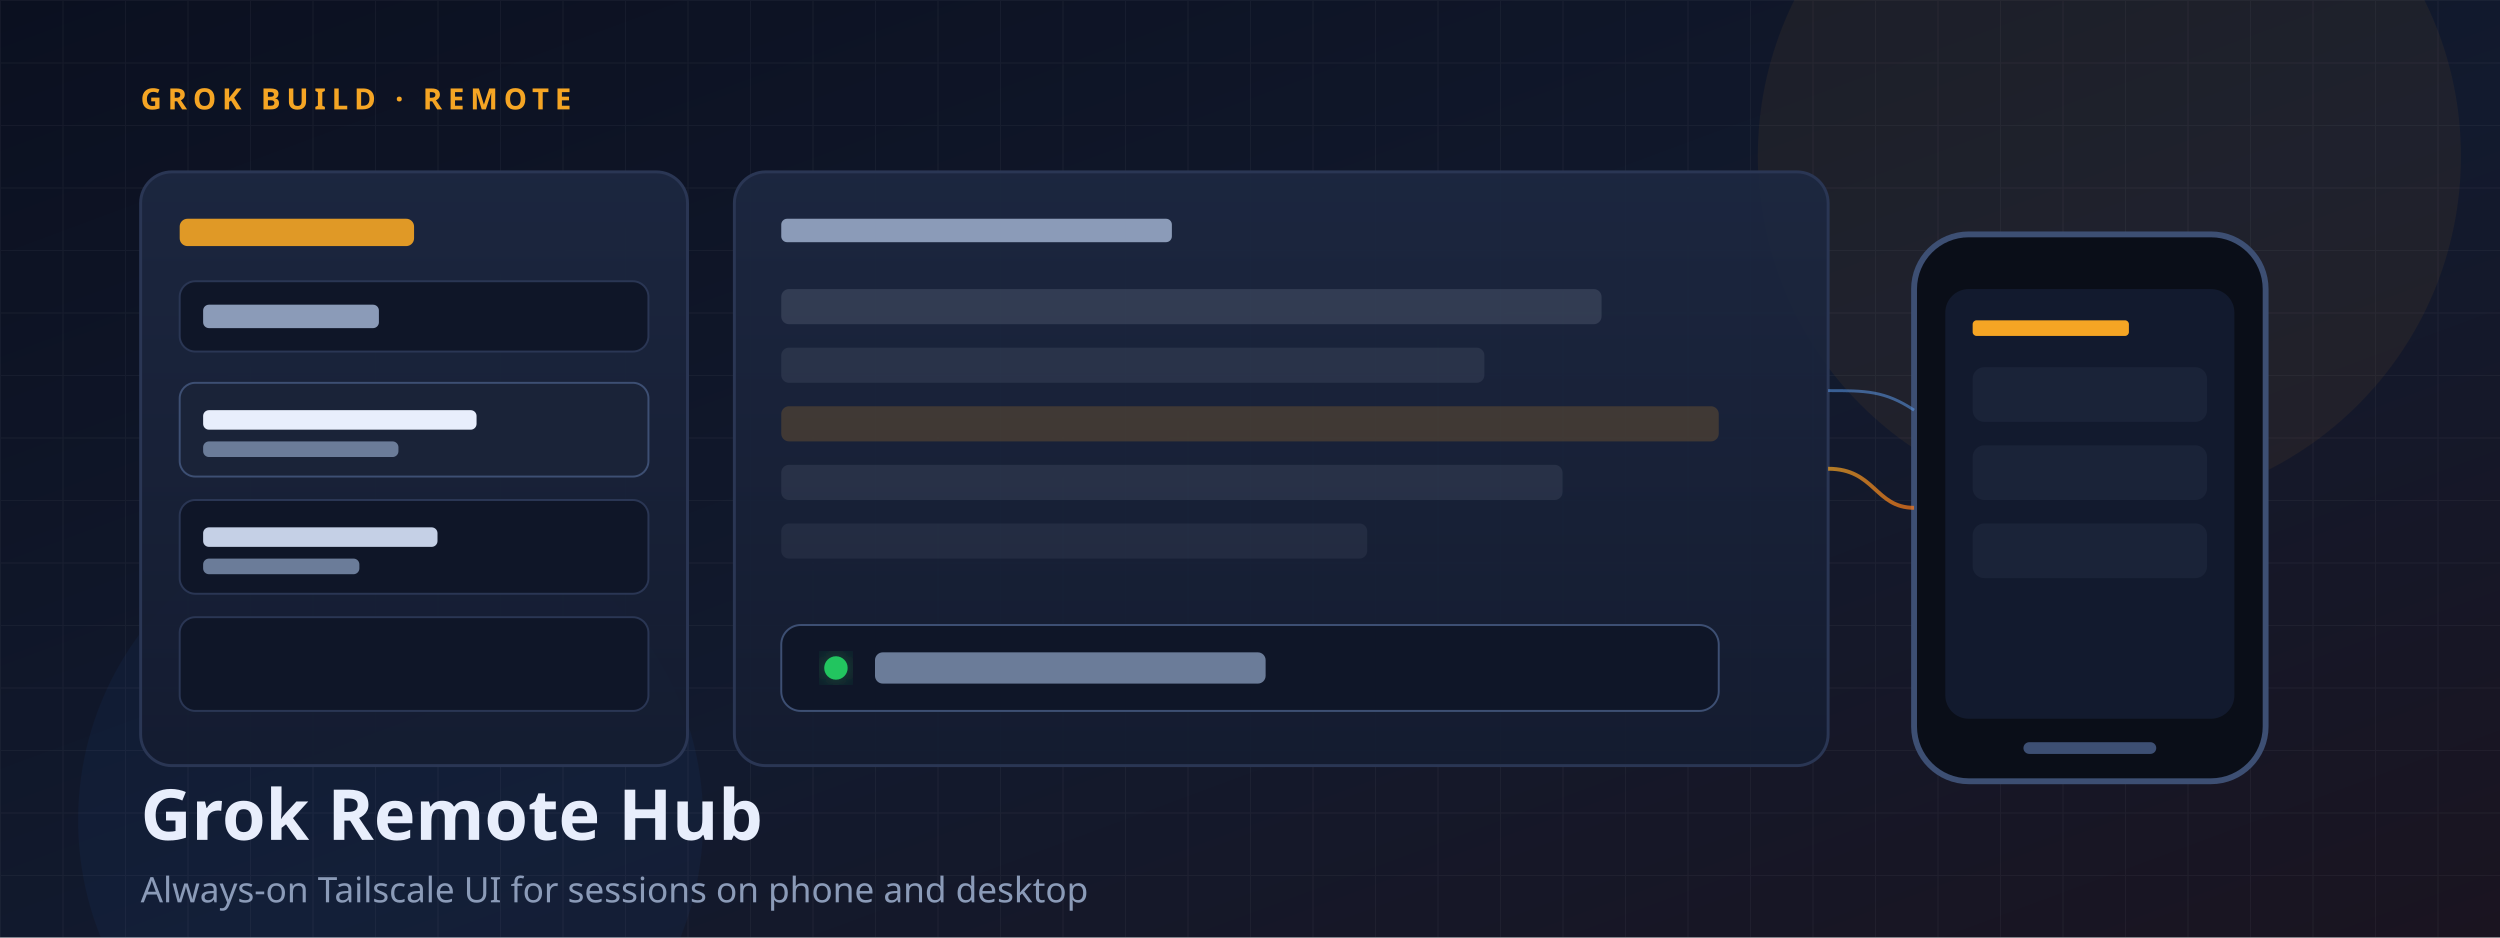
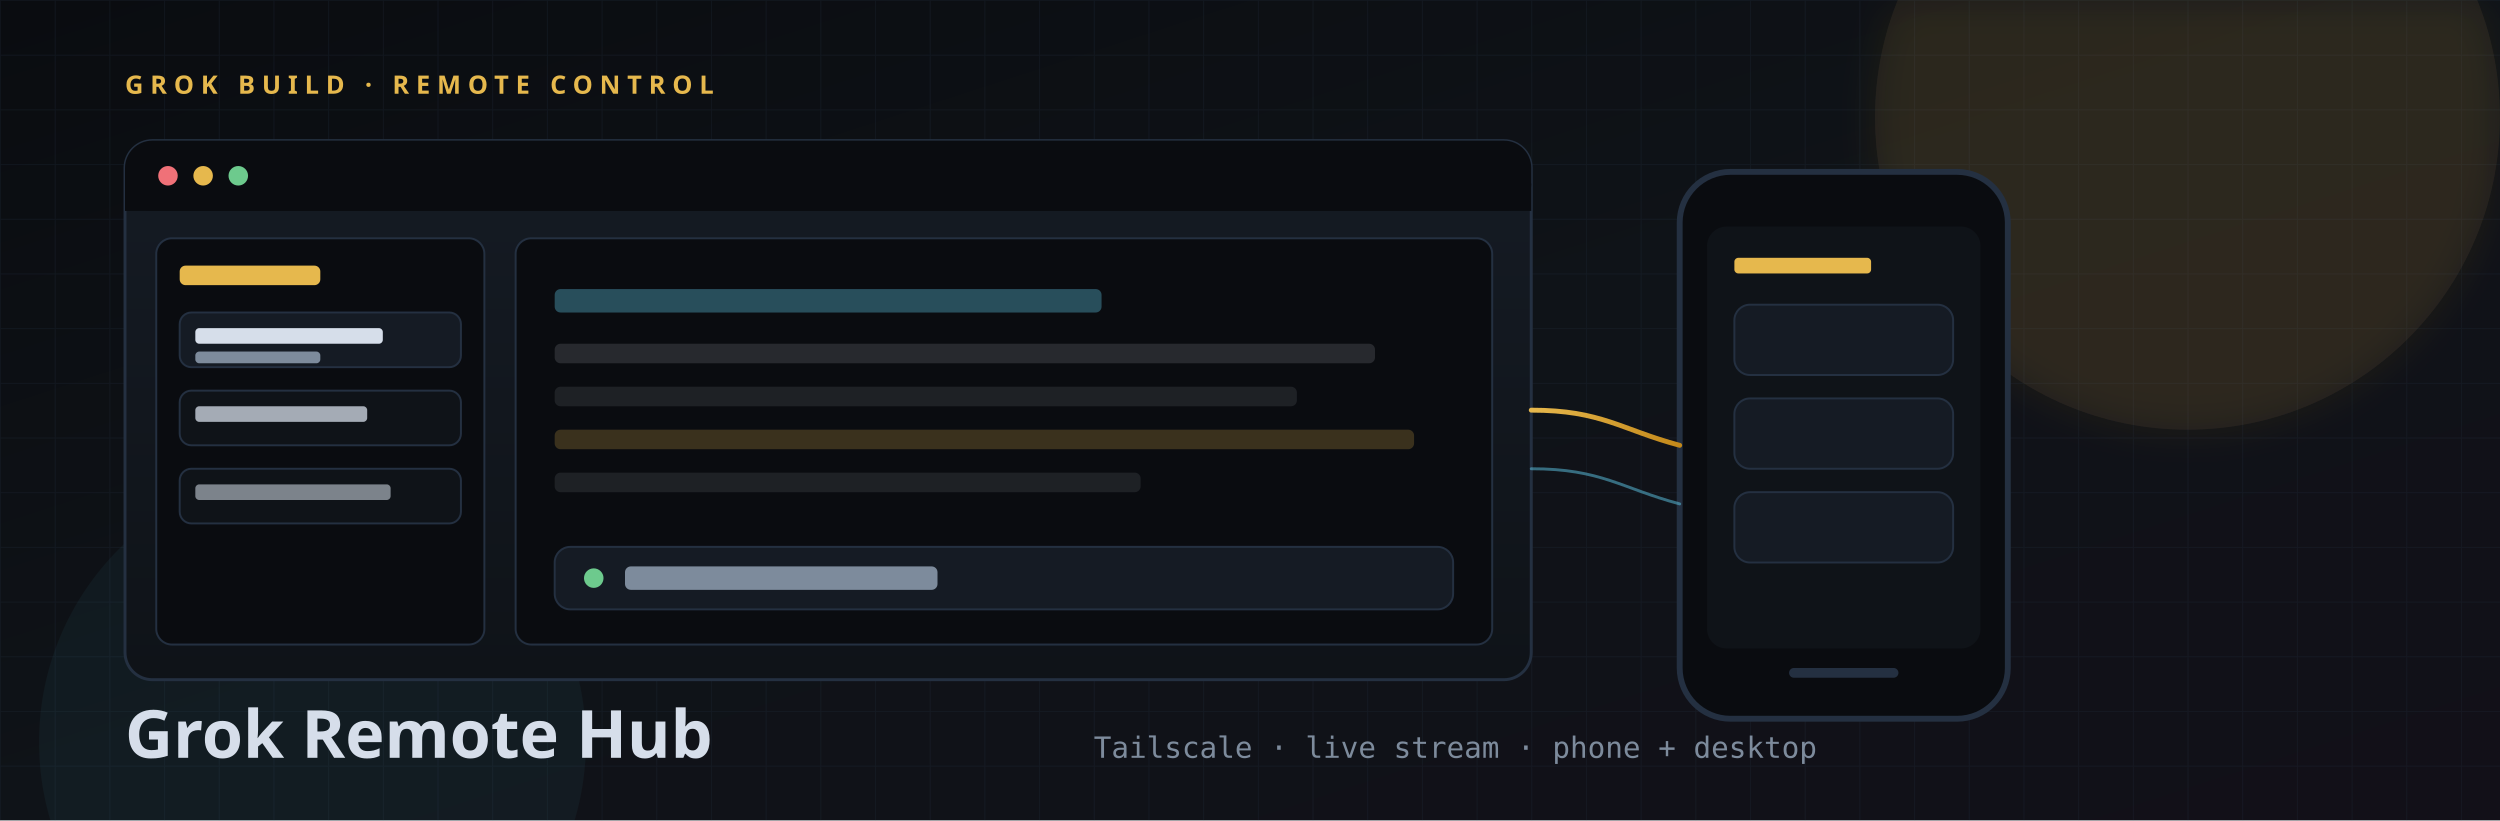
- <svg xmlns="http://www.w3.org/2000/svg" width="1280" height="480" viewBox="0 0 1280 480" role="img" aria-label="Grok Remote Hub">
+ <svg xmlns="http://www.w3.org/2000/svg" width="1280" height="420" viewBox="0 0 1280 420" role="img" aria-label="Grok Remote Hub">
  <defs>
    <linearGradient id="bg" x1="0" y1="0" x2="1" y2="1">
-       <stop offset="0%" stop-color="#0b1020" />
-       <stop offset="55%" stop-color="#121a2e" />
-       <stop offset="100%" stop-color="#1a1420" />
+       <stop offset="0%" stop-color="#0a0c10" />
+       <stop offset="50%" stop-color="#0f1318" />
+       <stop offset="100%" stop-color="#121018" />
    </linearGradient>
    <linearGradient id="amber" x1="0" y1="0" x2="1" y2="0">
-       <stop offset="0%" stop-color="#f5a524" />
-       <stop offset="100%" stop-color="#ff7a18" />
+       <stop offset="0%" stop-color="#e6b84d" />
+       <stop offset="100%" stop-color="#c4891a" />
    </linearGradient>
    <linearGradient id="panel" x1="0" y1="0" x2="0" y2="1">
-       <stop offset="0%" stop-color="#1c2740" stop-opacity="0.95" />
-       <stop offset="100%" stop-color="#141c30" stop-opacity="0.95" />
+       <stop offset="0%" stop-color="#151b24" />
+       <stop offset="100%" stop-color="#0f1318" />
    </linearGradient>
-     <pattern id="grid" width="32" height="32" patternUnits="userSpaceOnUse">
-       <path d="M32 0H0V32" fill="none" stroke="#ffffff" stroke-opacity="0.04" stroke-width="1" />
+     <pattern id="grid" width="28" height="28" patternUnits="userSpaceOnUse">
+       <path d="M28 0H0V28" fill="none" stroke="#243041" stroke-opacity="0.55" stroke-width="1" />
    </pattern>
-     <filter id="glow" x="-20%" y="-20%" width="140%" height="140%">
-       <feGaussianBlur stdDeviation="8" result="b" />
+     <filter id="soft" x="-30%" y="-30%" width="160%" height="160%">
+       <feGaussianBlur stdDeviation="10" result="b" />
      <feMerge>
        <feMergeNode in="b" />
        <feMergeNode in="SourceGraphic" />
      </feMerge>
    </filter>
  </defs>
-   <rect width="1280" height="480" fill="url(#bg)" />
-   <rect width="1280" height="480" fill="url(#grid)" />
-   <circle cx="1080" cy="80" r="180" fill="#f5a524" fill-opacity="0.06" />
-   <circle cx="200" cy="420" r="160" fill="#3b82f6" fill-opacity="0.05" />
-   <rect x="72" y="88" width="280" height="304" rx="16" fill="url(#panel)" stroke="#2a3654" stroke-width="1.5" />
-   <rect x="92" y="112" width="120" height="14" rx="4" fill="#f5a524" fill-opacity="0.9" />
-   <rect x="92" y="144" width="240" height="36" rx="8" fill="#0f1628" stroke="#2a3654" />
-   <rect x="104" y="156" width="90" height="12" rx="3" fill="#8b9bb8" />
-   <rect x="92" y="196" width="240" height="48" rx="8" fill="#1a2338" stroke="#3d4f73" />
-   <rect x="104" y="210" width="140" height="10" rx="3" fill="#e8eefc" />
-   <rect x="104" y="226" width="100" height="8" rx="3" fill="#6b7c99" />
-   <rect x="92" y="256" width="240" height="48" rx="8" fill="#0f1628" stroke="#2a3654" />
-   <rect x="104" y="270" width="120" height="10" rx="3" fill="#c5d0e6" />
-   <rect x="104" y="286" width="80" height="8" rx="3" fill="#6b7c99" />
-   <rect x="92" y="316" width="240" height="48" rx="8" fill="#0f1628" stroke="#2a3654" />
-   <rect x="376" y="88" width="560" height="304" rx="16" fill="url(#panel)" stroke="#2a3654" stroke-width="1.5" />
-   <rect x="400" y="112" width="200" height="12" rx="3" fill="#8b9bb8" />
-   <rect x="400" y="148" width="420" height="18" rx="4" fill="#e8eefc" fill-opacity="0.12" />
-   <rect x="400" y="178" width="360" height="18" rx="4" fill="#e8eefc" fill-opacity="0.08" />
-   <rect x="400" y="208" width="480" height="18" rx="4" fill="#f5a524" fill-opacity="0.18" />
-   <rect x="400" y="238" width="400" height="18" rx="4" fill="#e8eefc" fill-opacity="0.08" />
-   <rect x="400" y="268" width="300" height="18" rx="4" fill="#e8eefc" fill-opacity="0.06" />
-   <rect x="400" y="320" width="480" height="44" rx="10" fill="#0f1628" stroke="#3d4f73" />
-   <circle cx="428" cy="342" r="6" fill="#22c55e" filter="url(#glow)" />
-   <rect x="448" y="334" width="200" height="16" rx="4" fill="#6b7c99" />
-   <rect x="980" y="120" width="180" height="280" rx="28" fill="#0a0e18" stroke="#3d4f73" stroke-width="3" />
-   <rect x="996" y="148" width="148" height="220" rx="12" fill="#121a2e" />
-   <rect x="1010" y="164" width="80" height="8" rx="2" fill="#f5a524" />
-   <rect x="1010" y="188" width="120" height="28" rx="6" fill="#1a2338" />
-   <rect x="1010" y="228" width="120" height="28" rx="6" fill="#1a2338" />
-   <rect x="1010" y="268" width="120" height="28" rx="6" fill="#1a2338" />
-   <rect x="1036" y="380" width="68" height="6" rx="3" fill="#3d4f73" />
-   <path d="M936 240 C960 240, 960 260, 980 260" fill="none" stroke="url(#amber)" stroke-width="2" stroke-opacity="0.7" />
-   <path d="M936 200 C955 200, 965 200, 980 210" fill="none" stroke="#60a5fa" stroke-width="1.5" stroke-opacity="0.5" />
-   <text x="72" y="56" fill="#f5a524" font-family="Segoe UI, ui-sans-serif, system-ui, sans-serif" font-size="15" font-weight="600" letter-spacing="3">GROK BUILD · REMOTE</text>
-   <text x="72" y="430" fill="#e8eefc" font-family="Segoe UI, ui-sans-serif, system-ui, sans-serif" font-size="36" font-weight="700">Grok Remote Hub</text>
-   <text x="72" y="462" fill="#8b9bb8" font-family="Segoe UI, ui-sans-serif, system-ui, sans-serif" font-size="18">Always-on Tailscale UI for sessions on phone and desktop</text>
+   <rect width="1280" height="420" fill="url(#bg)" />
+   <rect width="1280" height="420" fill="url(#grid)" opacity="0.45" />
+   <circle cx="1120" cy="60" r="160" fill="#e6b84d" fill-opacity="0.07" filter="url(#soft)" />
+   <circle cx="160" cy="380" r="140" fill="#5ec8e8" fill-opacity="0.05" />
+   <rect x="64" y="72" width="720" height="276" rx="14" fill="url(#panel)" stroke="#243041" stroke-width="1.5" />
+   <rect x="64" y="72" width="720" height="36" rx="14" fill="#0a0c10" />
+   <rect x="64" y="94" width="720" height="14" fill="#0a0c10" />
+   <circle cx="86" cy="90" r="5" fill="#f07178" />
+   <circle cx="104" cy="90" r="5" fill="#e6b84d" />
+   <circle cx="122" cy="90" r="5" fill="#6dca8d" />
+   <rect x="80" y="122" width="168" height="208" rx="8" fill="#0a0c10" stroke="#243041" />
+   <rect x="92" y="136" width="72" height="10" rx="3" fill="#e6b84d" />
+   <rect x="92" y="160" width="144" height="28" rx="6" fill="#151b24" stroke="#243041" />
+   <rect x="100" y="168" width="96" height="8" rx="2" fill="#d6deea" />
+   <rect x="100" y="180" width="64" height="6" rx="2" fill="#7d8b9c" />
+   <rect x="92" y="200" width="144" height="28" rx="6" fill="#0f1318" stroke="#243041" />
+   <rect x="100" y="208" width="88" height="8" rx="2" fill="#d6deea" opacity="0.75" />
+   <rect x="92" y="240" width="144" height="28" rx="6" fill="#0f1318" stroke="#243041" />
+   <rect x="100" y="248" width="100" height="8" rx="2" fill="#d6deea" opacity="0.55" />
+   <rect x="264" y="122" width="500" height="208" rx="8" fill="#0a0c10" stroke="#243041" />
+   <rect x="284" y="148" width="280" height="12" rx="3" fill="#5ec8e8" fill-opacity="0.35" />
+   <rect x="284" y="176" width="420" height="10" rx="3" fill="#d6deea" fill-opacity="0.14" />
+   <rect x="284" y="198" width="380" height="10" rx="3" fill="#d6deea" fill-opacity="0.10" />
+   <rect x="284" y="220" width="440" height="10" rx="3" fill="#e6b84d" fill-opacity="0.22" />
+   <rect x="284" y="242" width="300" height="10" rx="3" fill="#d6deea" fill-opacity="0.10" />
+   <rect x="284" y="280" width="460" height="32" rx="8" fill="#151b24" stroke="#243041" />
+   <circle cx="304" cy="296" r="5" fill="#6dca8d" />
+   <rect x="320" y="290" width="160" height="12" rx="3" fill="#7d8b9c" />
+   <rect x="860" y="88" width="168" height="280" rx="26" fill="#0a0c10" stroke="#243041" stroke-width="3" />
+   <rect x="874" y="116" width="140" height="216" rx="10" fill="#0f1318" />
+   <rect x="888" y="132" width="70" height="8" rx="2" fill="#e6b84d" />
+   <rect x="888" y="156" width="112" height="36" rx="8" fill="#151b24" stroke="#243041" />
+   <rect x="888" y="204" width="112" height="36" rx="8" fill="#151b24" stroke="#243041" />
+   <rect x="888" y="252" width="112" height="36" rx="8" fill="#151b24" stroke="#243041" />
+   <rect x="916" y="342" width="56" height="5" rx="2.5" fill="#243041" />
+   <path d="M784 210 C820 210, 830 220, 860 228" fill="none" stroke="url(#amber)" stroke-width="2.5" stroke-linecap="round" />
+   <path d="M784 240 C820 240, 830 250, 860 258" fill="none" stroke="#5ec8e8" stroke-width="1.5" stroke-opacity="0.5" stroke-linecap="round" />
+   <text x="64" y="48" fill="#e6b84d" font-family="IBM Plex Sans, Segoe UI, system-ui, sans-serif" font-size="13" font-weight="600" letter-spacing="3.5">GROK BUILD · REMOTE CONTROL</text>
+   <text x="64" y="388" fill="#d6deea" font-family="IBM Plex Sans, Segoe UI, system-ui, sans-serif" font-size="34" font-weight="600">Grok Remote Hub</text>
+   <text x="560" y="388" fill="#7d8b9c" font-family="IBM Plex Mono, ui-monospace, monospace" font-size="15">Tailscale · live stream · phone + desktop</text>
</svg>
